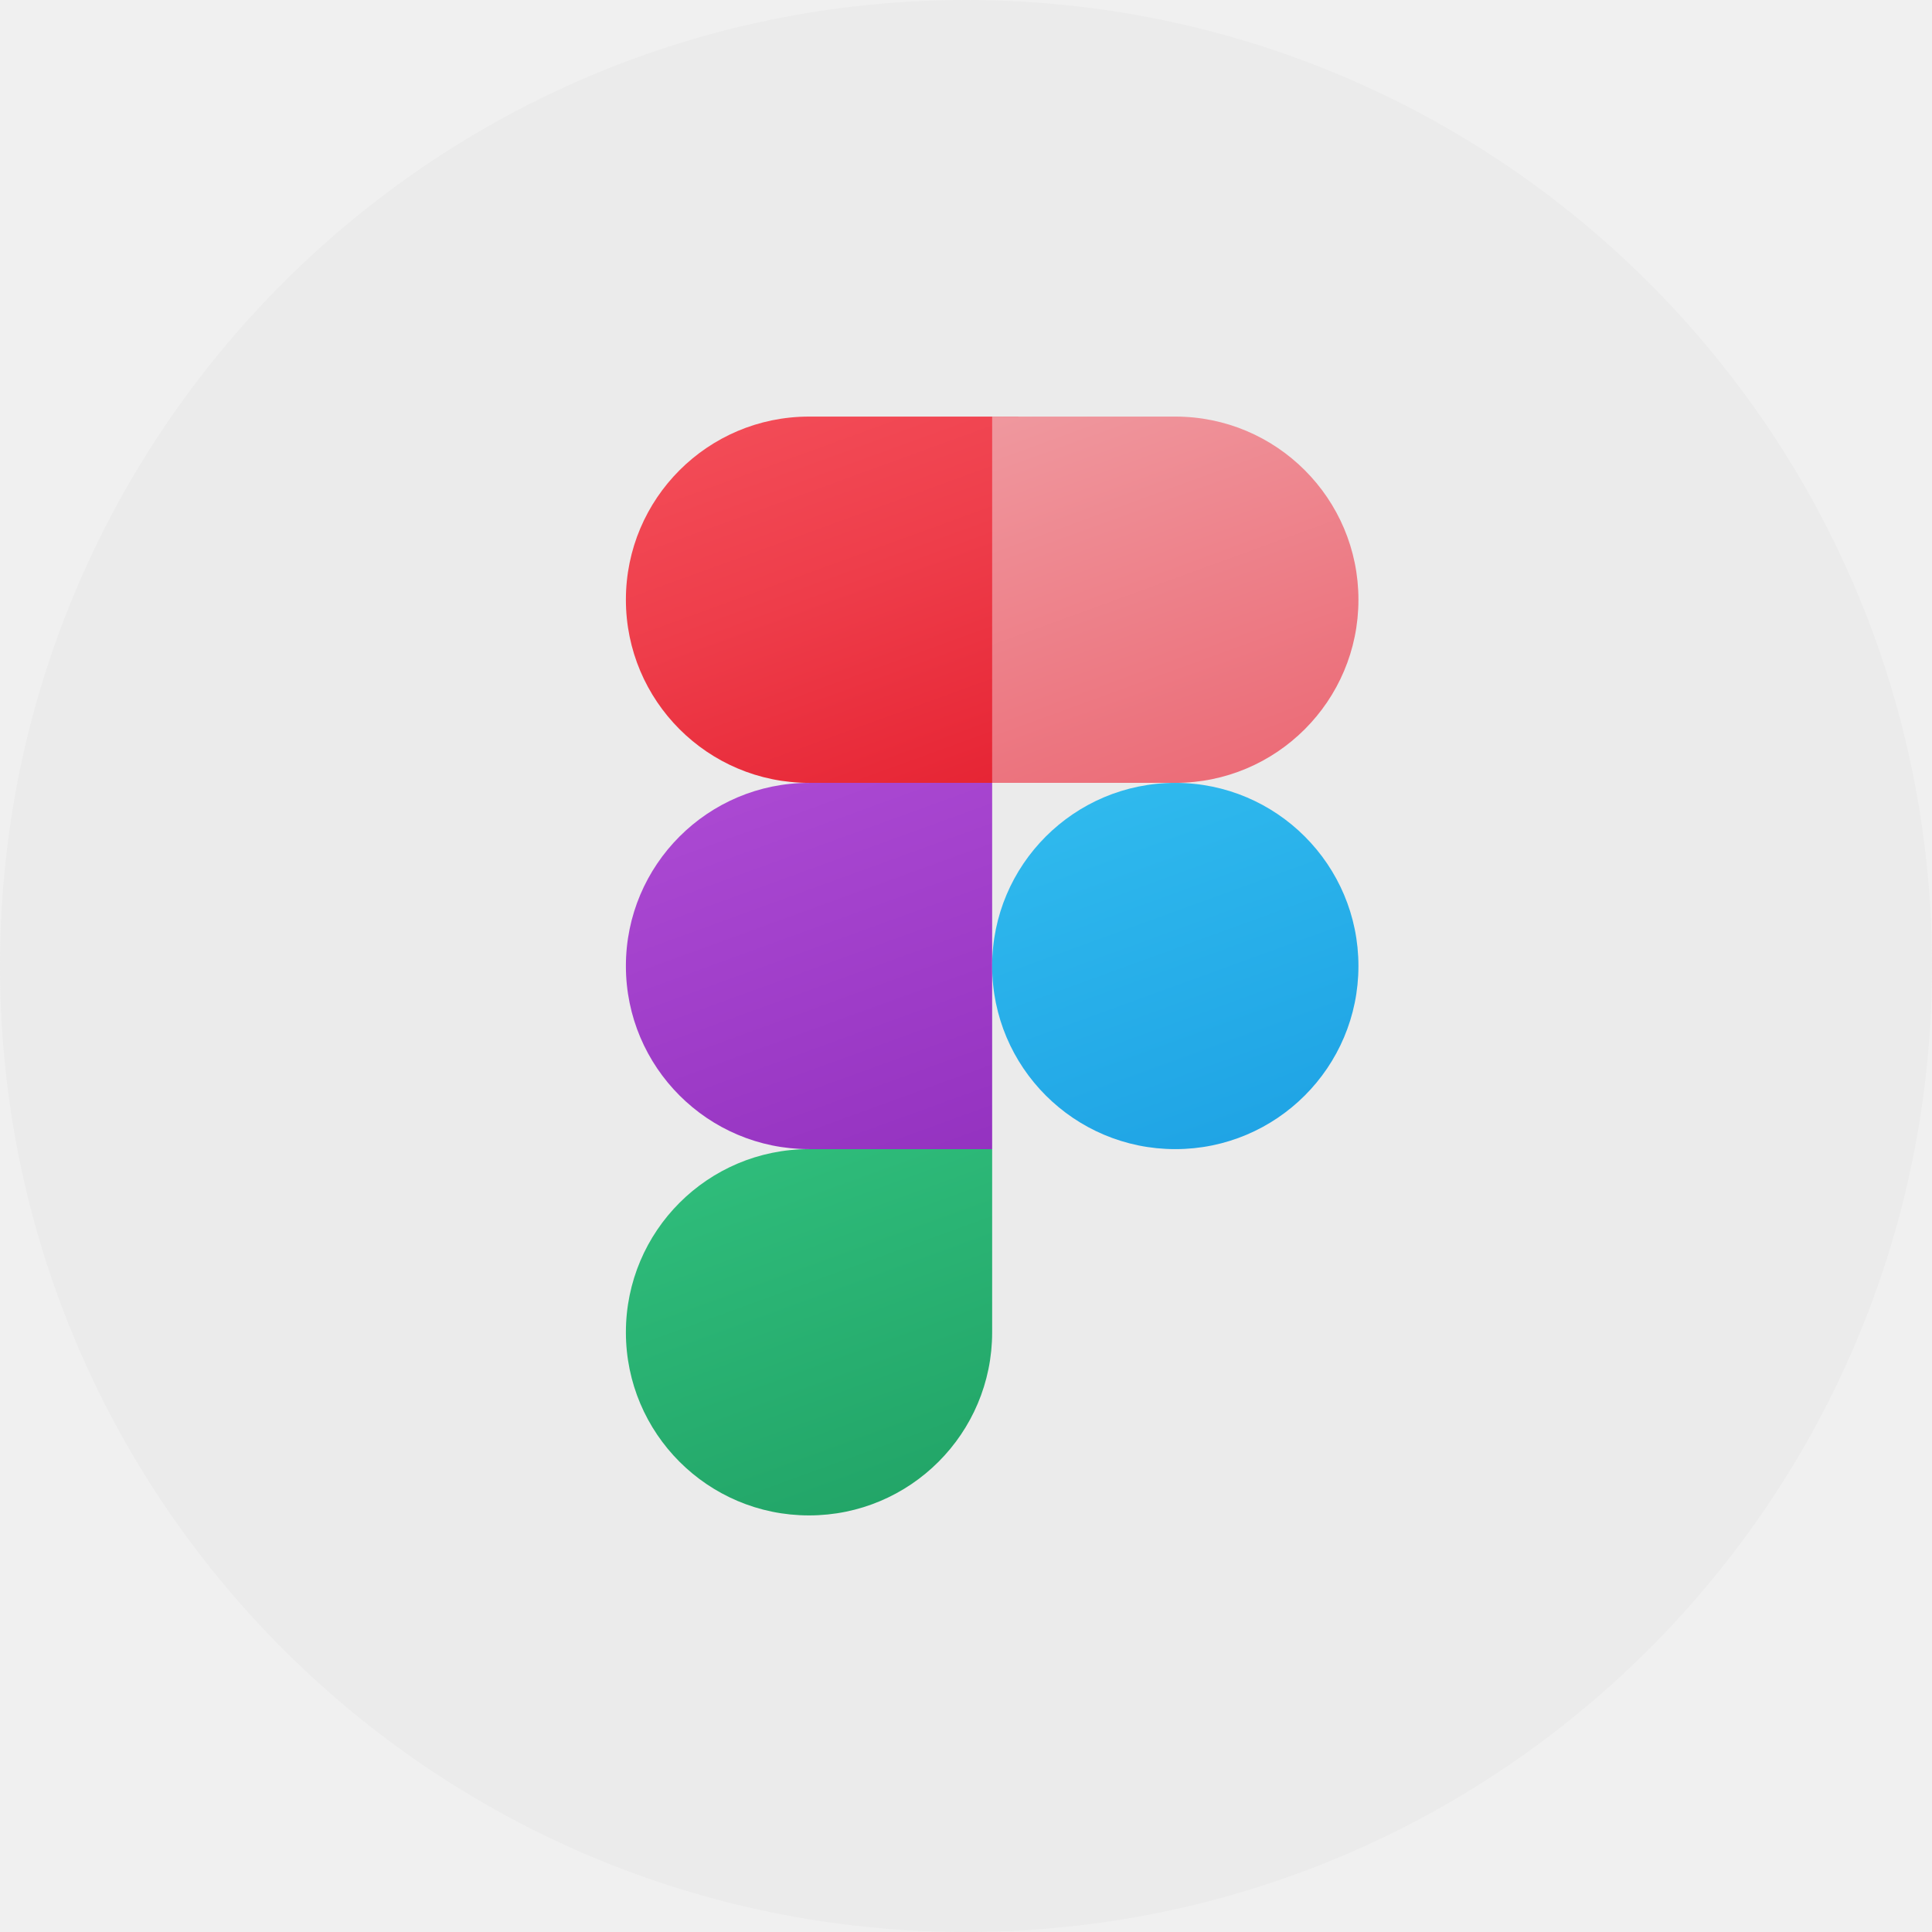
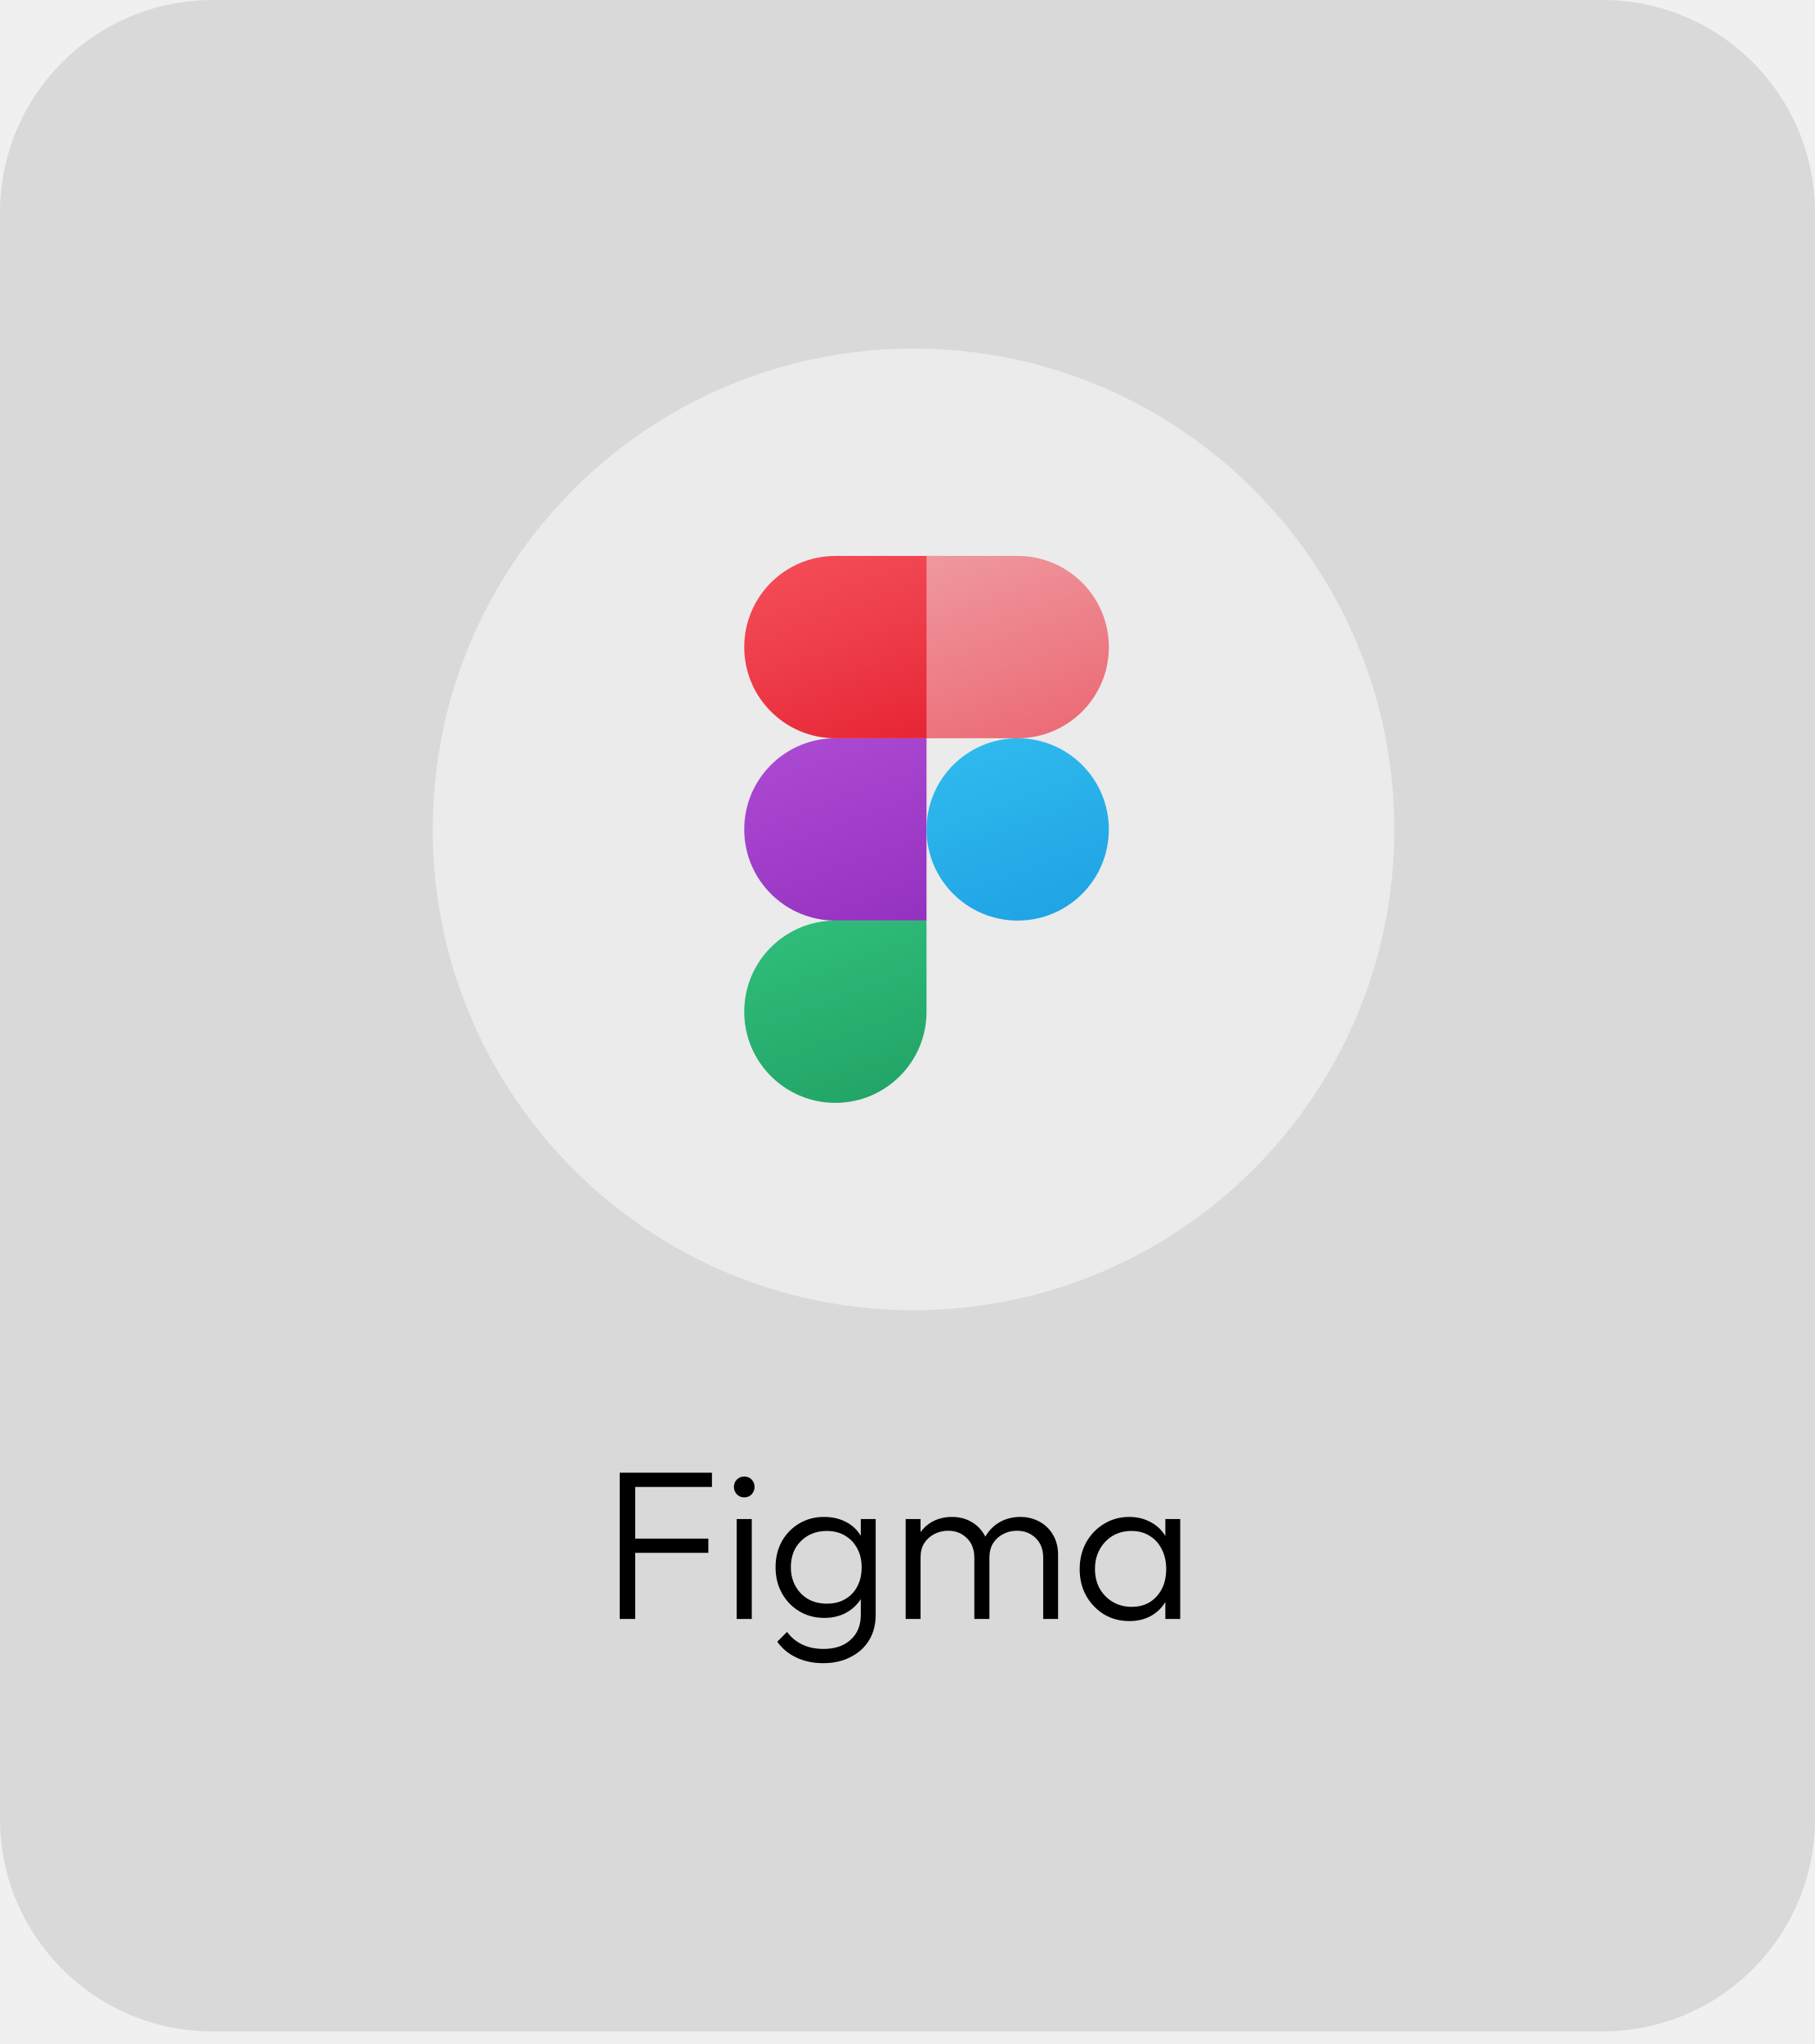
- <svg xmlns="http://www.w3.org/2000/svg" width="80" height="80" viewBox="0 0 80 80" fill="none">
-   <rect width="80" height="80" rx="40" fill="#EBEBEB" />
-   <mask id="mask0_19_166" style="mask-type:luminance" maskUnits="userSpaceOnUse" x="0" y="0" width="80" height="80">
-     <rect width="80" height="80" rx="40" fill="white" />
+ <svg xmlns="http://www.w3.org/2000/svg" width="111" height="125" viewBox="0 0 111 125" fill="none">
+   <rect width="111" height="124.232" rx="13" fill="#D9D9D9" />
+   <rect x="26.464" y="21.318" width="58.808" height="58.808" rx="29.404" fill="#EBEBEB" />
+   <mask id="mask0_145_179" style="mask-type:luminance" maskUnits="userSpaceOnUse" x="26" y="21" width="60" height="60">
+     <rect x="26.464" y="21.318" width="58.808" height="58.808" rx="29.404" fill="white" />
  </mask>
-   <g mask="url(#mask0_19_166)">
+   <g mask="url(#mask0_145_179)">
</g>
-   <path d="M42.167 32.417H33.5C29.312 32.417 25.917 29.021 25.917 24.833C25.917 20.645 29.312 17.25 33.5 17.25H42.167V32.417Z" fill="url(#paint0_linear_19_166)" />
-   <path d="M41.083 47.583H33.5C29.312 47.583 25.917 44.188 25.917 40C25.917 35.812 29.312 32.417 33.5 32.417H41.083V47.583Z" fill="url(#paint1_linear_19_166)" />
-   <path d="M33.5 62.75C29.312 62.75 25.917 59.355 25.917 55.167C25.917 50.978 29.312 47.583 33.5 47.583H41.083V55.167C41.083 59.355 37.688 62.75 33.5 62.75Z" fill="url(#paint2_linear_19_166)" />
-   <path d="M48.667 32.417H41.083V17.25H48.667C52.855 17.25 56.25 20.645 56.25 24.833C56.25 29.021 52.855 32.417 48.667 32.417Z" fill="url(#paint3_linear_19_166)" />
-   <path d="M48.667 47.583C52.855 47.583 56.25 44.188 56.25 40C56.25 35.812 52.855 32.417 48.667 32.417C44.478 32.417 41.083 35.812 41.083 40C41.083 44.188 44.478 47.583 48.667 47.583Z" fill="url(#paint4_linear_19_166)" />
+   <path d="M57.46 45.147H51.089C48.011 45.147 45.515 42.652 45.515 39.573C45.515 36.494 48.011 33.998 51.089 33.998H57.46V45.147Z" fill="url(#paint0_linear_145_179)" />
+   <path d="M56.664 56.297H51.089C48.011 56.297 45.515 53.801 45.515 50.722C45.515 47.643 48.011 45.148 51.089 45.148H56.664V56.297Z" fill="url(#paint1_linear_145_179)" />
+   <path d="M51.089 67.445C48.011 67.445 45.515 64.95 45.515 61.871C45.515 58.792 48.011 56.297 51.089 56.297H56.664V61.871C56.664 64.95 54.168 67.445 51.089 67.445Z" fill="url(#paint2_linear_145_179)" />
+   <path d="M62.238 45.147H56.664V33.998H62.238C65.317 33.998 67.813 36.494 67.813 39.573C67.813 42.652 65.317 45.147 62.238 45.147Z" fill="url(#paint3_linear_145_179)" />
+   <path d="M62.238 56.297C65.317 56.297 67.813 53.801 67.813 50.722C67.813 47.643 65.317 45.148 62.238 45.148C59.16 45.148 56.664 47.643 56.664 50.722C56.664 53.801 59.16 56.297 62.238 56.297Z" fill="url(#paint4_linear_145_179)" />
+   <path d="M37.899 99.007V90.063H38.848V99.007H37.899ZM38.523 94.964V94.093H43.32V94.964H38.523ZM38.523 90.934V90.063H43.541V90.934H38.523ZM45.054 99.007V92.897H45.977V99.007H45.054ZM45.509 91.571C45.336 91.571 45.188 91.51 45.067 91.389C44.946 91.259 44.885 91.107 44.885 90.934C44.885 90.752 44.946 90.6 45.067 90.479C45.188 90.357 45.336 90.297 45.509 90.297C45.7 90.297 45.851 90.357 45.964 90.479C46.085 90.6 46.146 90.752 46.146 90.934C46.146 91.107 46.085 91.259 45.964 91.389C45.851 91.51 45.7 91.571 45.509 91.571ZM50.343 101.711C49.728 101.711 49.178 101.594 48.692 101.36C48.216 101.134 47.83 100.814 47.535 100.398L48.133 99.8C48.376 100.129 48.684 100.385 49.056 100.567C49.429 100.749 49.867 100.84 50.369 100.84C51.063 100.84 51.613 100.653 52.02 100.281C52.436 99.908 52.644 99.401 52.644 98.76V97.239L52.826 95.848L52.644 94.47V92.897H53.554V98.76C53.554 99.349 53.42 99.865 53.151 100.307C52.883 100.749 52.506 101.091 52.02 101.334C51.544 101.585 50.985 101.711 50.343 101.711ZM50.408 98.942C49.845 98.942 49.338 98.807 48.887 98.539C48.437 98.27 48.081 97.902 47.821 97.434C47.561 96.966 47.431 96.437 47.431 95.848C47.431 95.258 47.557 94.734 47.808 94.275C48.068 93.807 48.424 93.438 48.874 93.17C49.325 92.901 49.832 92.767 50.395 92.767C50.872 92.767 51.297 92.858 51.669 93.04C52.051 93.222 52.354 93.482 52.579 93.82C52.813 94.149 52.956 94.539 53.008 94.99V96.719C52.956 97.161 52.813 97.551 52.579 97.889C52.345 98.218 52.042 98.478 51.669 98.669C51.297 98.851 50.876 98.942 50.408 98.942ZM50.577 98.071C51.002 98.071 51.37 97.98 51.682 97.798C52.003 97.616 52.25 97.36 52.423 97.031C52.605 96.693 52.696 96.298 52.696 95.848C52.696 95.406 52.605 95.02 52.423 94.691C52.25 94.361 52.003 94.101 51.682 93.911C51.362 93.72 50.989 93.625 50.564 93.625C50.14 93.625 49.758 93.72 49.42 93.911C49.091 94.101 48.831 94.361 48.64 94.691C48.458 95.02 48.367 95.406 48.367 95.848C48.367 96.281 48.463 96.667 48.653 97.005C48.844 97.343 49.104 97.607 49.433 97.798C49.763 97.98 50.144 98.071 50.577 98.071ZM55.388 99.007V92.897H56.298V99.007H55.388ZM59.587 99.007V95.263C59.587 94.76 59.435 94.361 59.132 94.067C58.828 93.763 58.447 93.612 57.988 93.612C57.676 93.612 57.39 93.681 57.13 93.82C56.879 93.95 56.675 94.136 56.519 94.379C56.371 94.621 56.298 94.912 56.298 95.25L55.882 95.081C55.882 94.613 55.986 94.205 56.194 93.859C56.402 93.512 56.679 93.243 57.026 93.053C57.381 92.862 57.78 92.767 58.222 92.767C58.655 92.767 59.041 92.862 59.379 93.053C59.725 93.243 59.998 93.512 60.198 93.859C60.406 94.205 60.51 94.617 60.51 95.094V99.007H59.587ZM63.799 99.007V95.263C63.799 94.76 63.647 94.361 63.344 94.067C63.041 93.763 62.655 93.612 62.187 93.612C61.883 93.612 61.602 93.681 61.342 93.82C61.09 93.95 60.887 94.136 60.731 94.379C60.584 94.621 60.51 94.912 60.51 95.25L59.964 95.081C59.99 94.613 60.111 94.205 60.328 93.859C60.553 93.512 60.843 93.243 61.199 93.053C61.563 92.862 61.962 92.767 62.395 92.767C62.828 92.767 63.218 92.862 63.565 93.053C63.92 93.243 64.198 93.512 64.397 93.859C64.605 94.205 64.709 94.617 64.709 95.094V99.007H63.799ZM69.072 99.137C68.491 99.137 67.971 98.998 67.512 98.721C67.053 98.435 66.689 98.053 66.42 97.577C66.16 97.1 66.03 96.563 66.03 95.965C66.03 95.358 66.16 94.816 66.42 94.34C66.689 93.854 67.053 93.473 67.512 93.196C67.971 92.91 68.487 92.767 69.059 92.767C69.527 92.767 69.943 92.862 70.307 93.053C70.68 93.235 70.979 93.495 71.204 93.833C71.438 94.162 71.581 94.548 71.633 94.99V96.901C71.581 97.343 71.438 97.733 71.204 98.071C70.979 98.409 70.68 98.673 70.307 98.864C69.943 99.046 69.531 99.137 69.072 99.137ZM69.215 98.266C69.848 98.266 70.355 98.053 70.736 97.629C71.126 97.204 71.321 96.645 71.321 95.952C71.321 95.492 71.23 95.089 71.048 94.743C70.875 94.387 70.628 94.114 70.307 93.924C69.995 93.724 69.627 93.625 69.202 93.625C68.769 93.625 68.383 93.724 68.045 93.924C67.716 94.123 67.451 94.4 67.252 94.756C67.061 95.102 66.966 95.501 66.966 95.952C66.966 96.402 67.061 96.801 67.252 97.148C67.451 97.494 67.72 97.767 68.058 97.967C68.396 98.166 68.782 98.266 69.215 98.266ZM71.269 99.007V97.369L71.451 95.861L71.269 94.392V92.897H72.179V99.007H71.269Z" fill="black" />
  <defs>
-     <linearGradient id="paint0_linear_19_166" x1="31.668" y1="15.193" x2="38.942" y2="35.175" gradientUnits="userSpaceOnUse">
+     <linearGradient id="paint0_linear_145_179" x1="49.743" y1="32.486" x2="55.089" y2="47.175" gradientUnits="userSpaceOnUse">
      <stop stop-color="#F44F5A" />
      <stop offset="0.443" stop-color="#EE3D4A" />
      <stop offset="1" stop-color="#E52030" />
    </linearGradient>
-     <linearGradient id="paint1_linear_19_166" x1="30.943" y1="29.856" x2="38.173" y2="49.718" gradientUnits="userSpaceOnUse">
+     <linearGradient id="paint1_linear_145_179" x1="49.21" y1="43.265" x2="54.525" y2="57.866" gradientUnits="userSpaceOnUse">
      <stop stop-color="#AE4CD5" />
      <stop offset="1" stop-color="#9331BF" />
    </linearGradient>
-     <linearGradient id="paint2_linear_19_166" x1="30.044" y1="42.553" x2="37.639" y2="63.419" gradientUnits="userSpaceOnUse">
+     <linearGradient id="paint2_linear_145_179" x1="48.549" y1="52.599" x2="54.132" y2="67.937" gradientUnits="userSpaceOnUse">
      <stop stop-color="#33C481" />
      <stop offset="1" stop-color="#21A366" />
    </linearGradient>
-     <linearGradient id="paint3_linear_19_166" x1="43.789" y1="14.555" x2="50.962" y2="34.261" gradientUnits="userSpaceOnUse">
+     <linearGradient id="paint3_linear_145_179" x1="58.653" y1="32.017" x2="63.926" y2="46.503" gradientUnits="userSpaceOnUse">
      <stop stop-color="#F09CA2" />
      <stop offset="1" stop-color="#EB6773" />
    </linearGradient>
-     <linearGradient id="paint4_linear_19_166" x1="45.107" y1="30.22" x2="51.762" y2="48.504" gradientUnits="userSpaceOnUse">
+     <linearGradient id="paint4_linear_145_179" x1="59.621" y1="43.532" x2="64.513" y2="56.973" gradientUnits="userSpaceOnUse">
      <stop stop-color="#32BDEF" />
      <stop offset="1" stop-color="#1EA2E4" />
    </linearGradient>
  </defs>
</svg>
